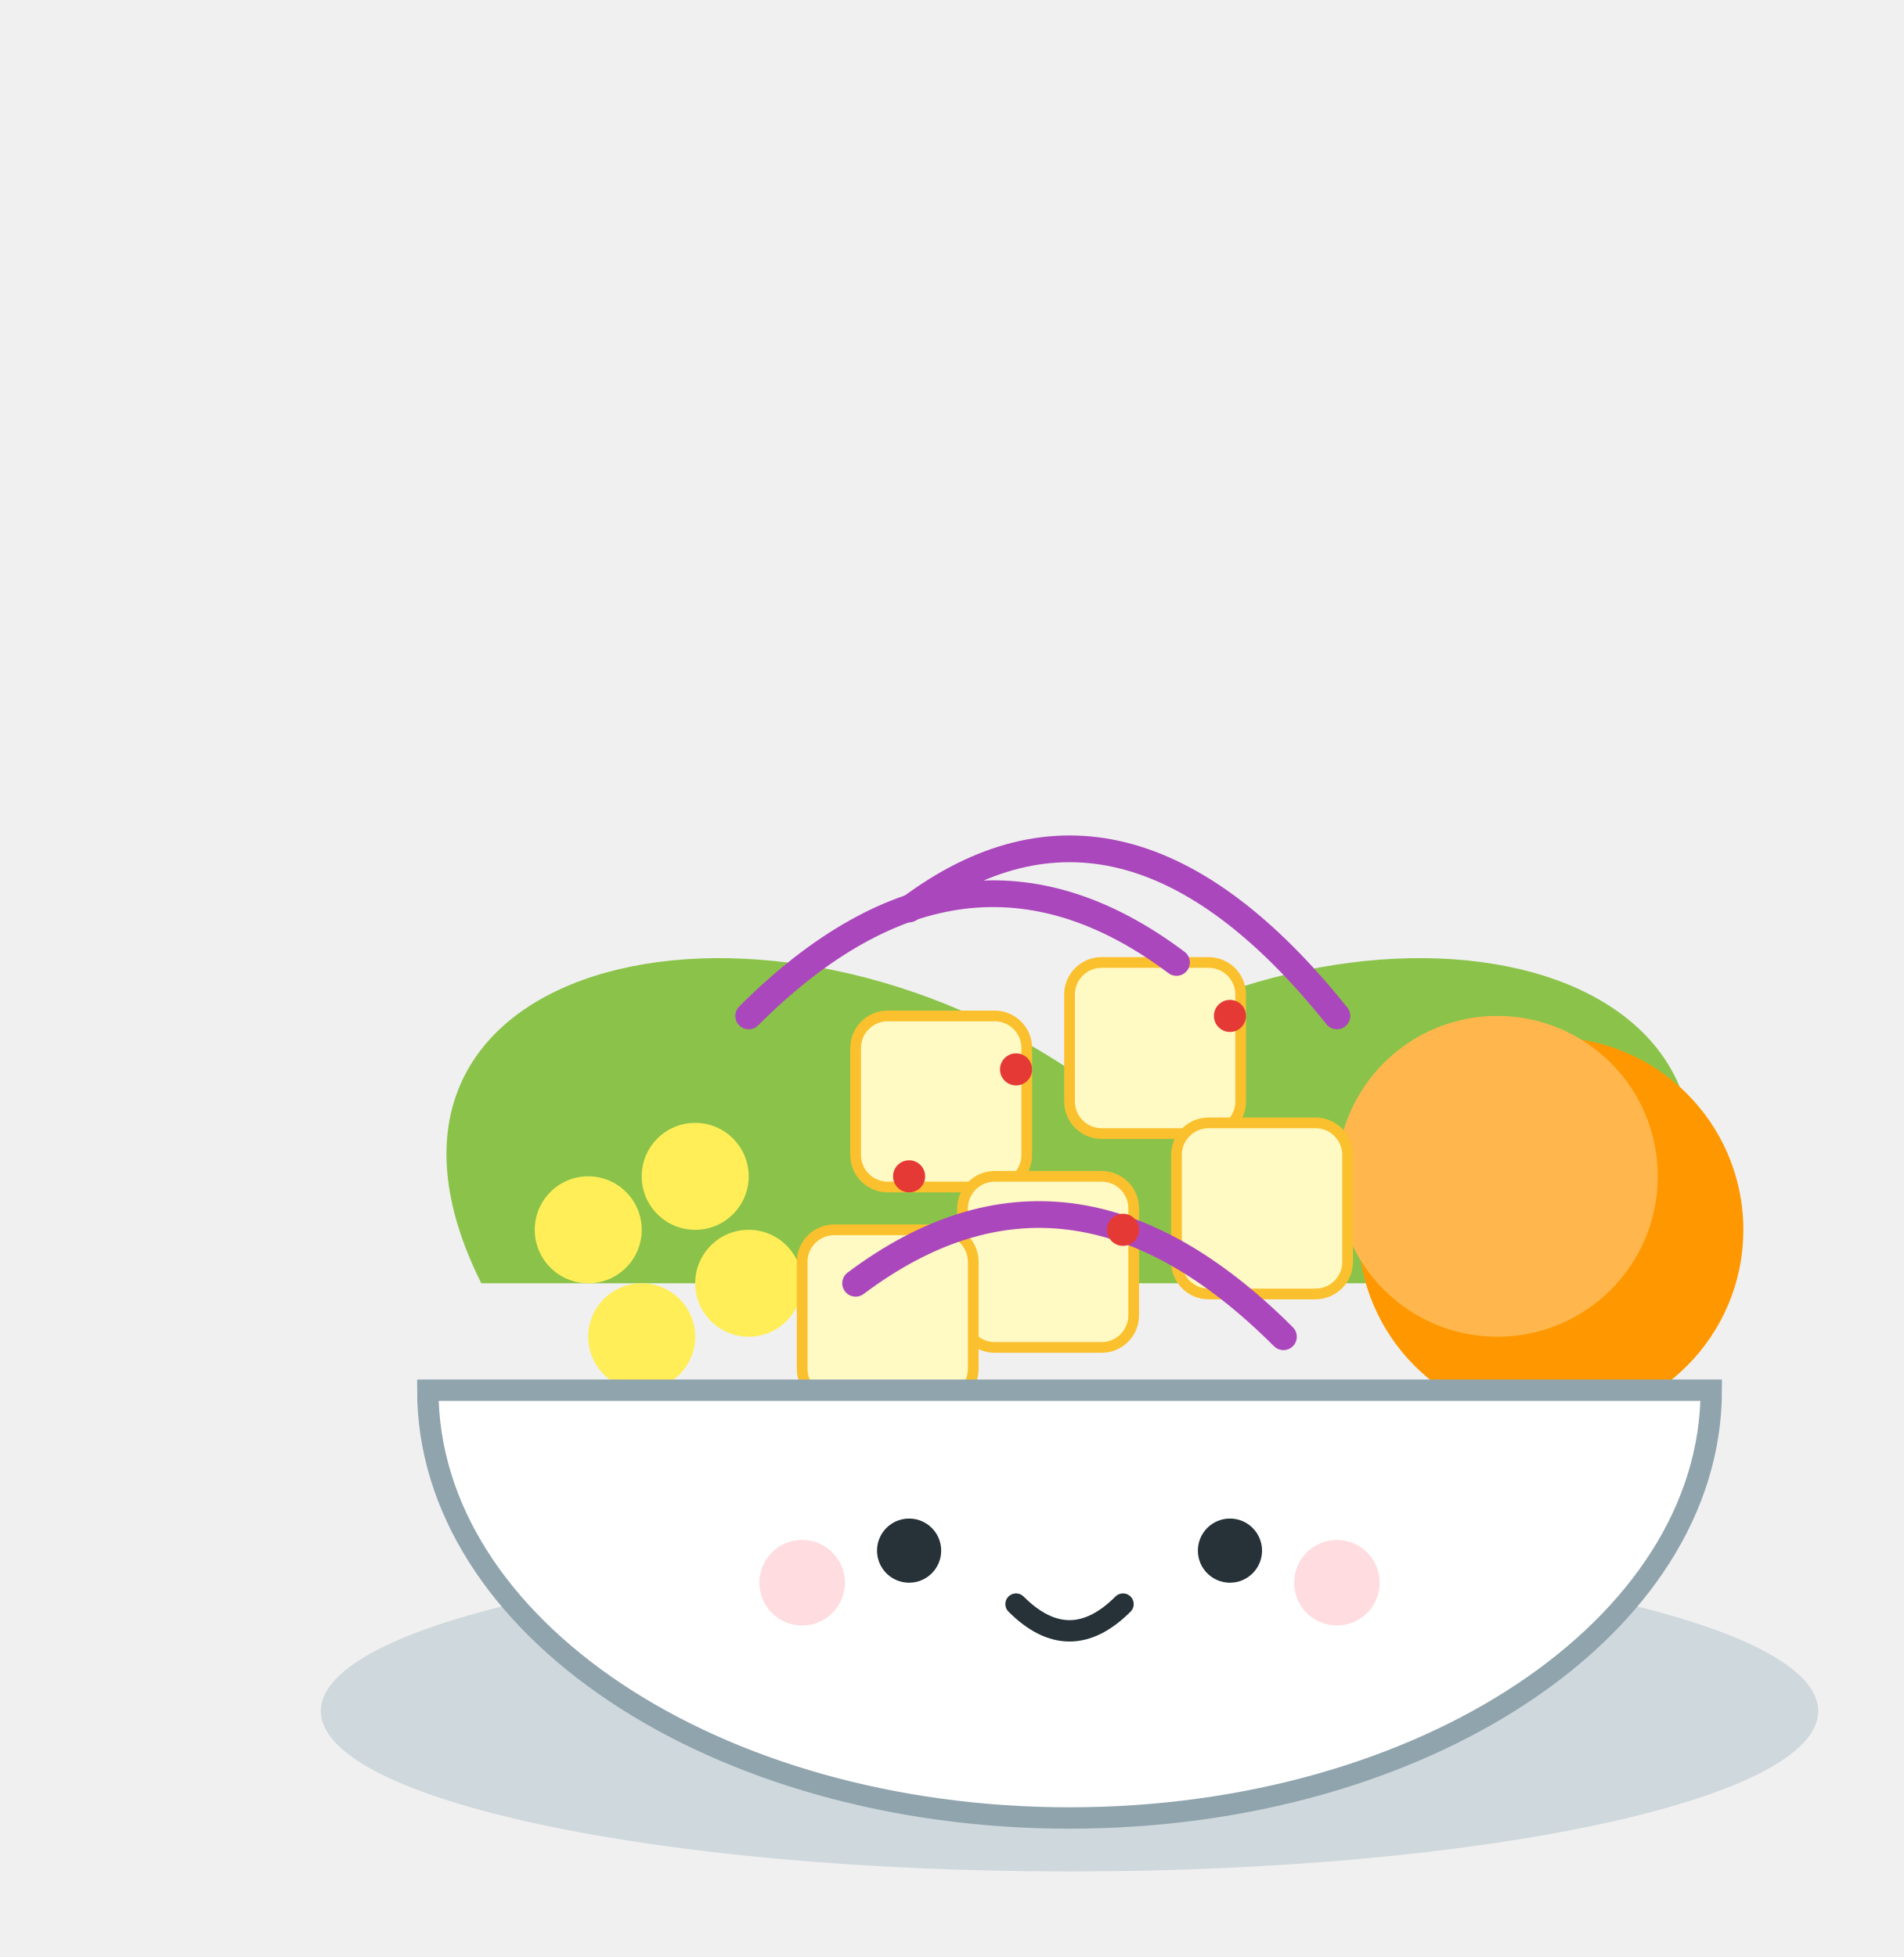
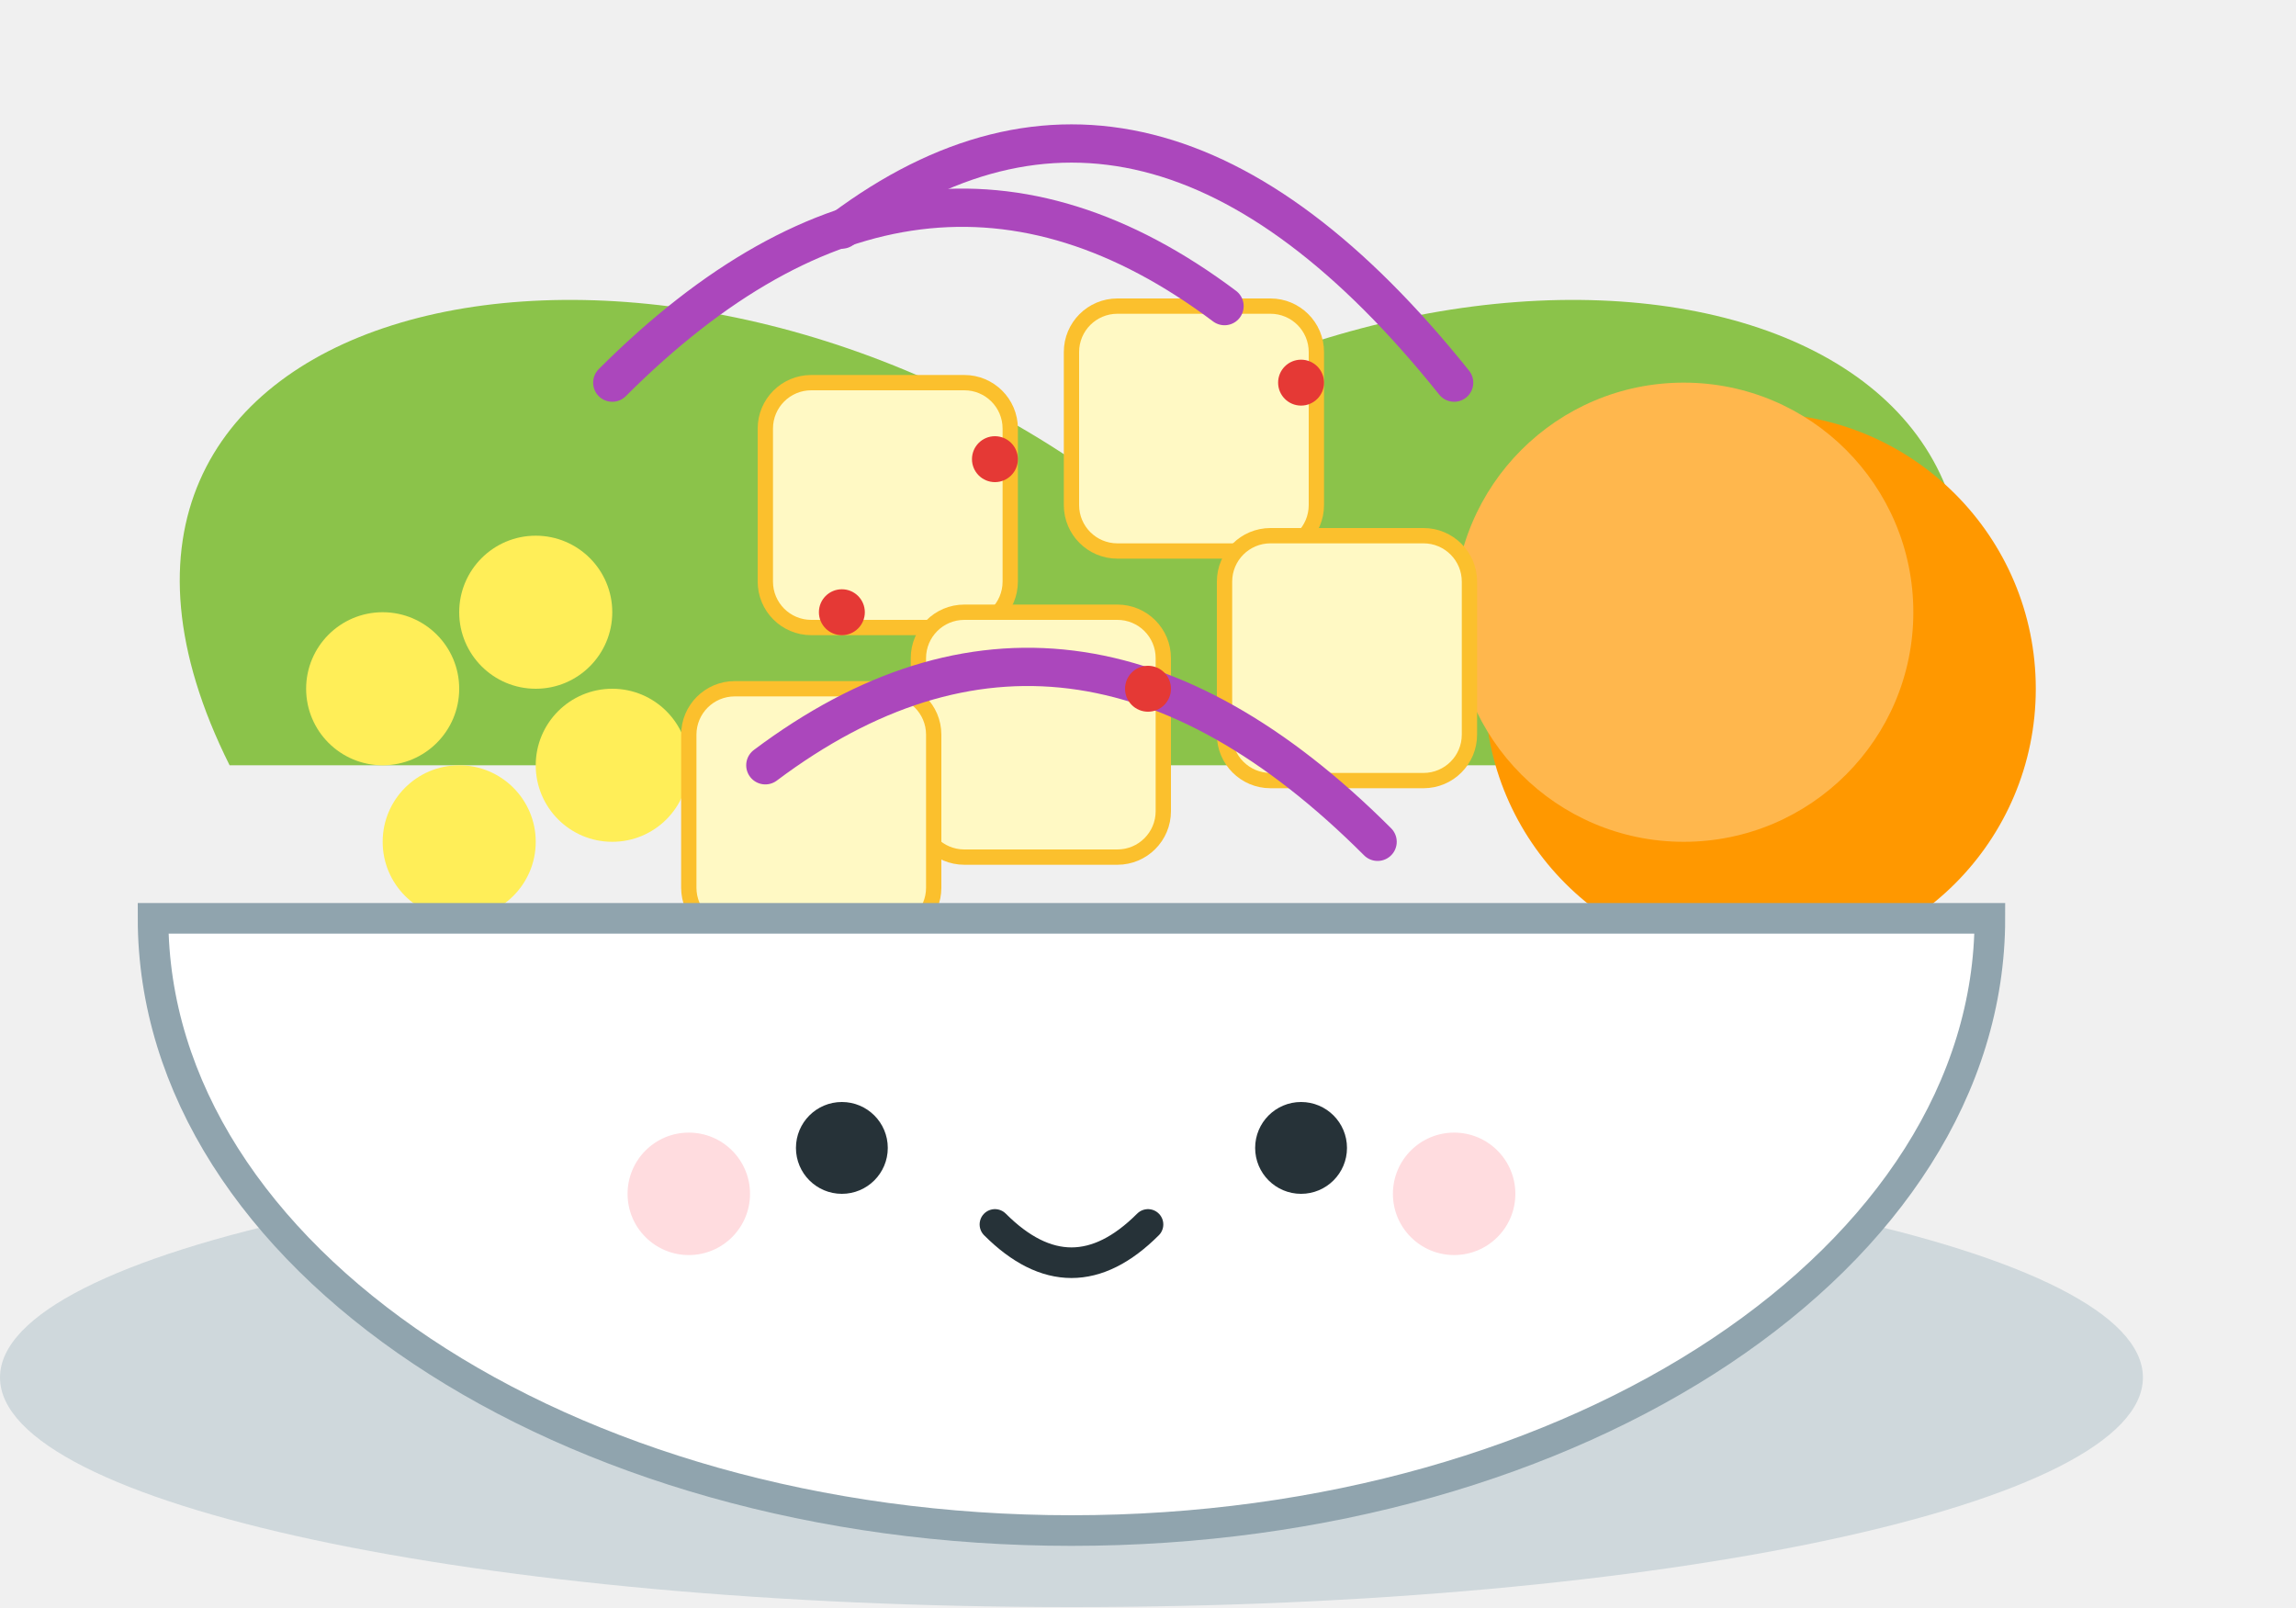
- <svg xmlns="http://www.w3.org/2000/svg" viewBox="0 0 178 183" width="100%" height="100%">
+ <svg xmlns="http://www.w3.org/2000/svg" viewBox="30 70 150 105" width="100%" height="100%">
  <ellipse cx="100" cy="160" rx="70" ry="15" fill="#cfd8dc" />
  <path d="M 45 120 C 30 90, 70 80, 100 100 C 130 80, 170 90, 155 120 Z" fill="#8bc34a" />
  <circle cx="145" cy="115" r="18" fill="#ff9800" />
  <circle cx="140" cy="110" r="15" fill="#ffb74d" />
  <circle cx="55" cy="115" r="5" fill="#ffee58" />
  <circle cx="65" cy="110" r="5" fill="#ffee58" />
  <circle cx="60" cy="125" r="5" fill="#ffee58" />
  <circle cx="70" cy="120" r="5" fill="#ffee58" />
  <rect x="80" y="95" width="16" height="16" rx="3" fill="#fff9c4" stroke="#fbc02d" stroke-width="1" />
  <rect x="100" y="90" width="16" height="16" rx="3" fill="#fff9c4" stroke="#fbc02d" stroke-width="1" />
  <rect x="90" y="110" width="16" height="16" rx="3" fill="#fff9c4" stroke="#fbc02d" stroke-width="1" />
  <rect x="110" y="105" width="16" height="16" rx="3" fill="#fff9c4" stroke="#fbc02d" stroke-width="1" />
  <rect x="75" y="115" width="16" height="16" rx="3" fill="#fff9c4" stroke="#fbc02d" stroke-width="1" />
  <path d="M 70 95 Q 90 75 110 90" fill="none" stroke="#ab47bc" stroke-width="2.5" stroke-linecap="round" />
  <path d="M 85 85 Q 105 70 125 95" fill="none" stroke="#ab47bc" stroke-width="2.5" stroke-linecap="round" />
  <path d="M 80 120 Q 100 105 120 125" fill="none" stroke="#ab47bc" stroke-width="2.5" stroke-linecap="round" />
  <circle cx="95" cy="100" r="1.5" fill="#e53935" />
  <circle cx="115" cy="95" r="1.5" fill="#e53935" />
  <circle cx="105" cy="115" r="1.5" fill="#e53935" />
  <circle cx="85" cy="110" r="1.5" fill="#e53935" />
  <path d="M 40 130 A 60 40 0 0 0 160 130 Z" fill="#ffffff" stroke="#90a4ae" stroke-width="2" />
  <circle cx="85" cy="145" r="3" fill="#263238" />
  <circle cx="115" cy="145" r="3" fill="#263238" />
  <path d="M 95 150 Q 100 155 105 150" fill="none" stroke="#263238" stroke-width="2" stroke-linecap="round" />
  <circle cx="75" cy="148" r="4" fill="#ffcdd2" opacity="0.7" />
  <circle cx="125" cy="148" r="4" fill="#ffcdd2" opacity="0.7" />
</svg>
